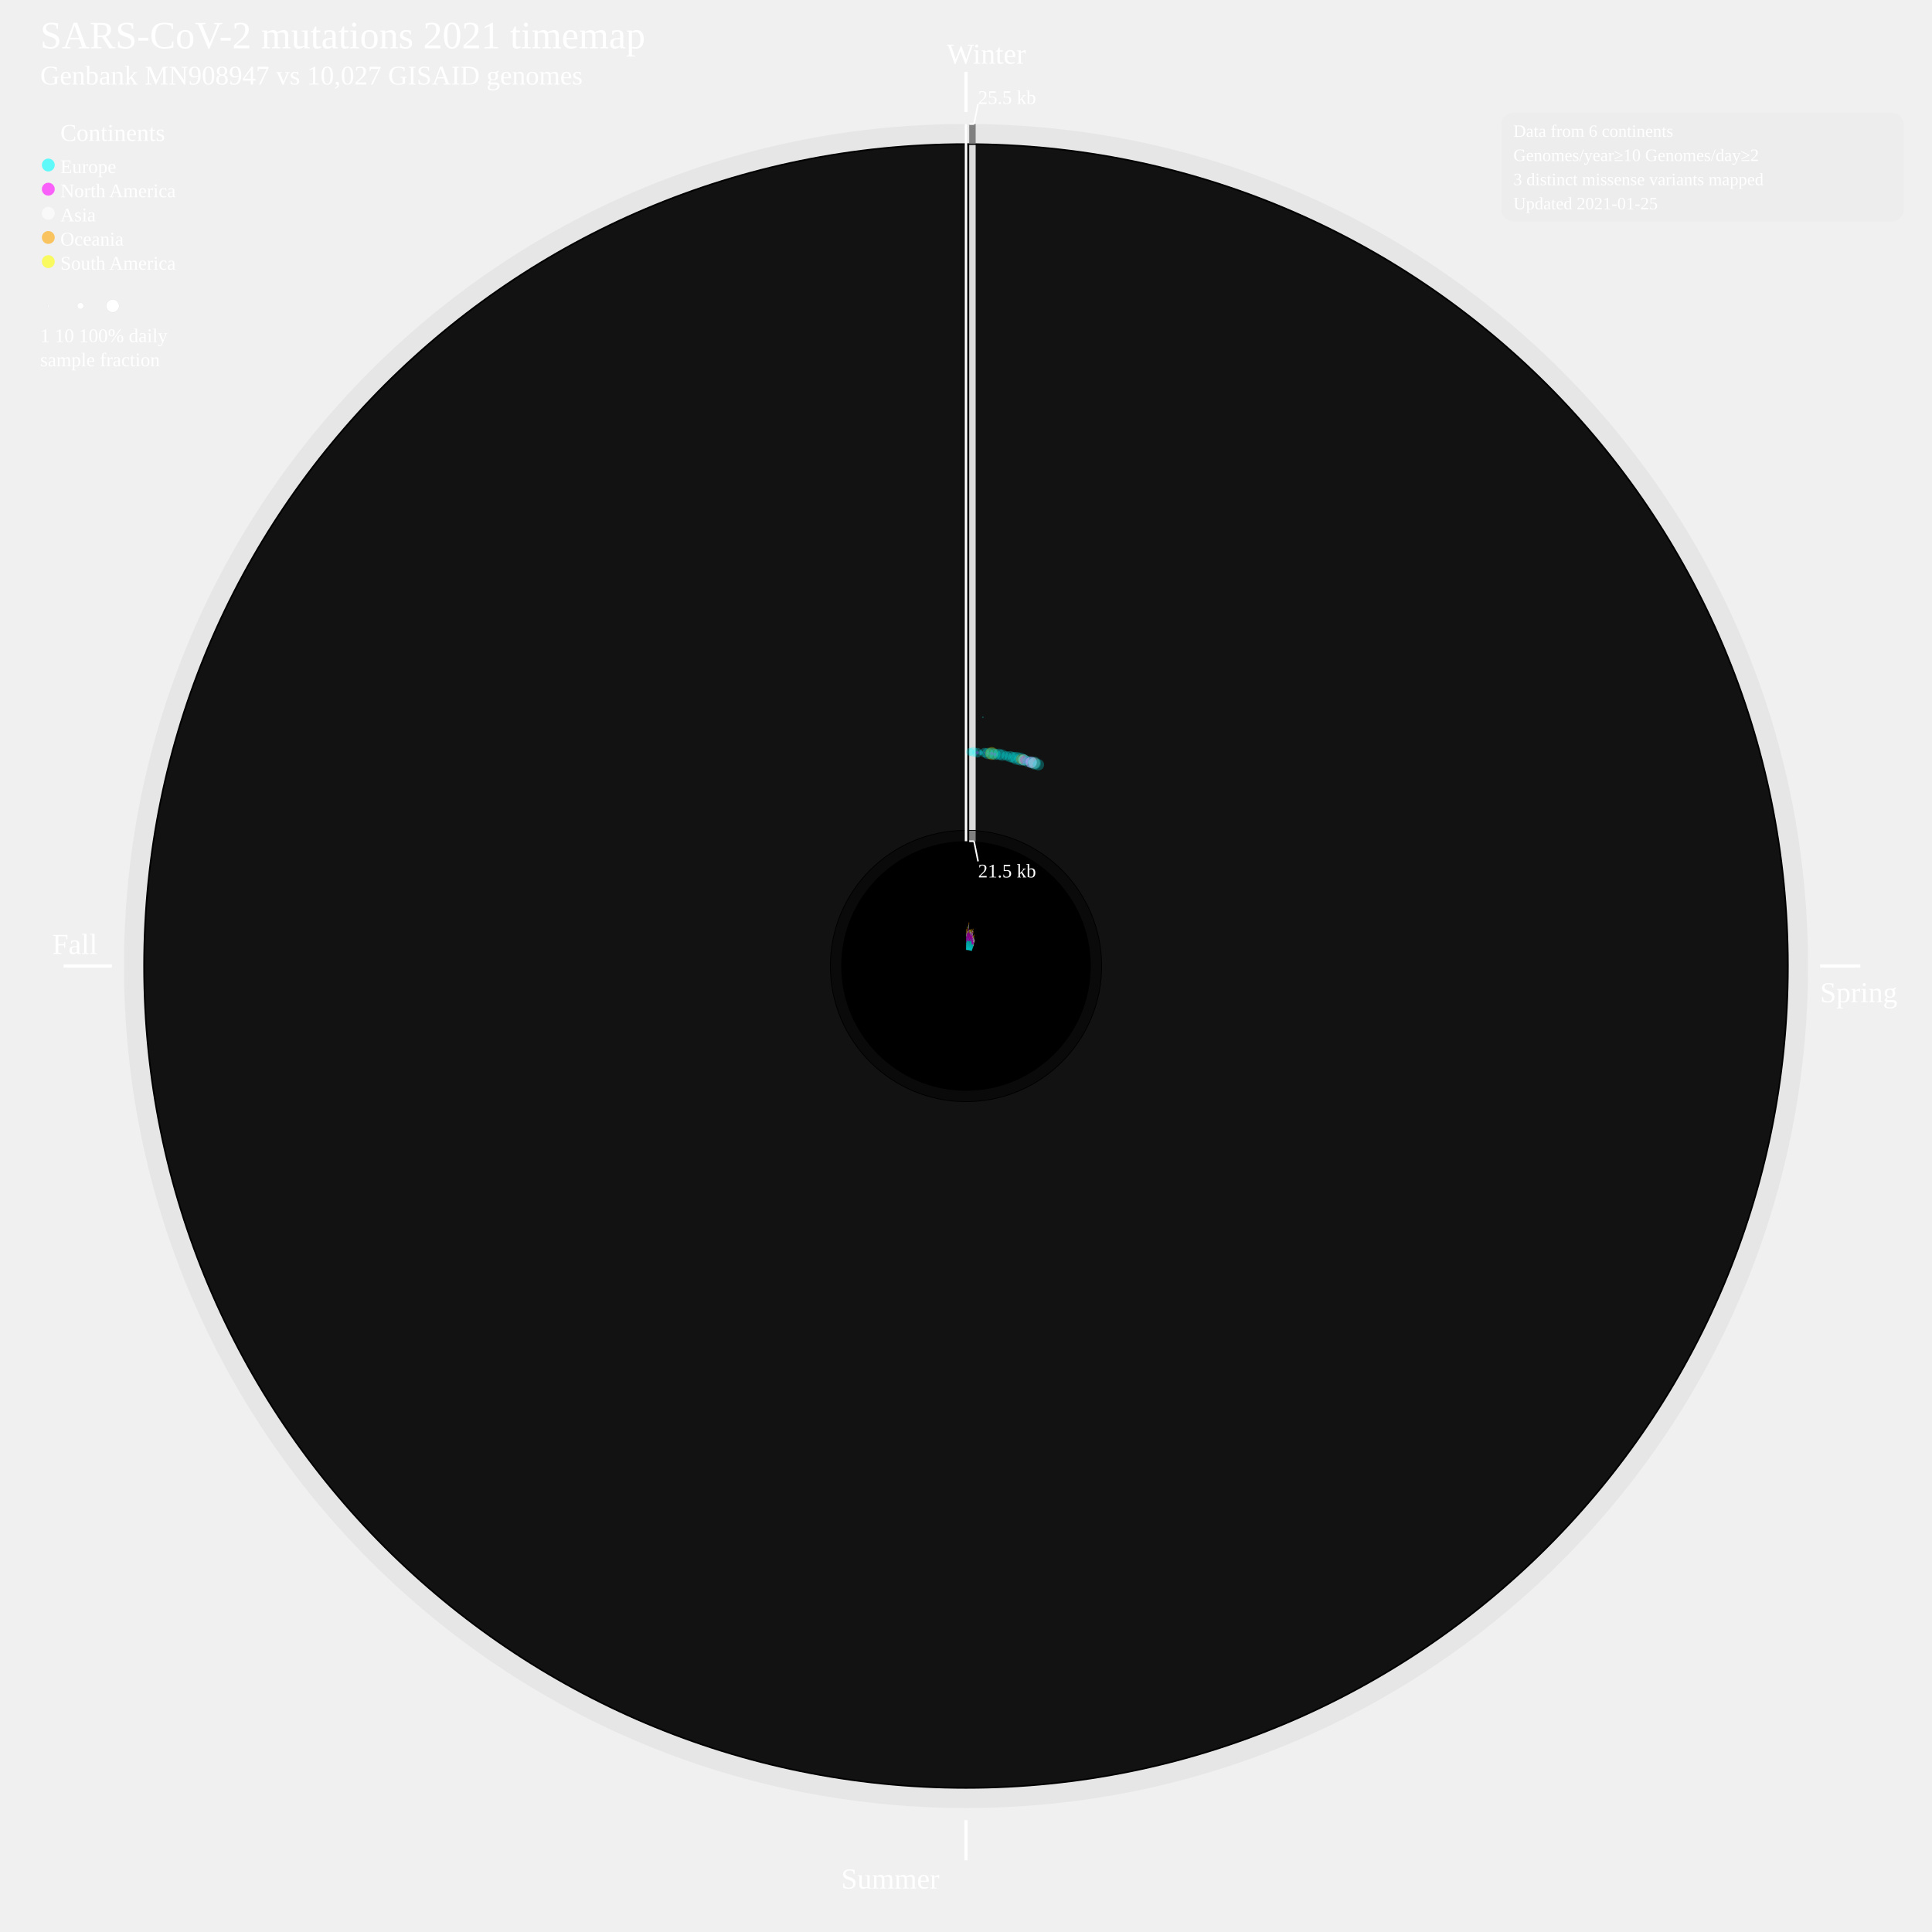
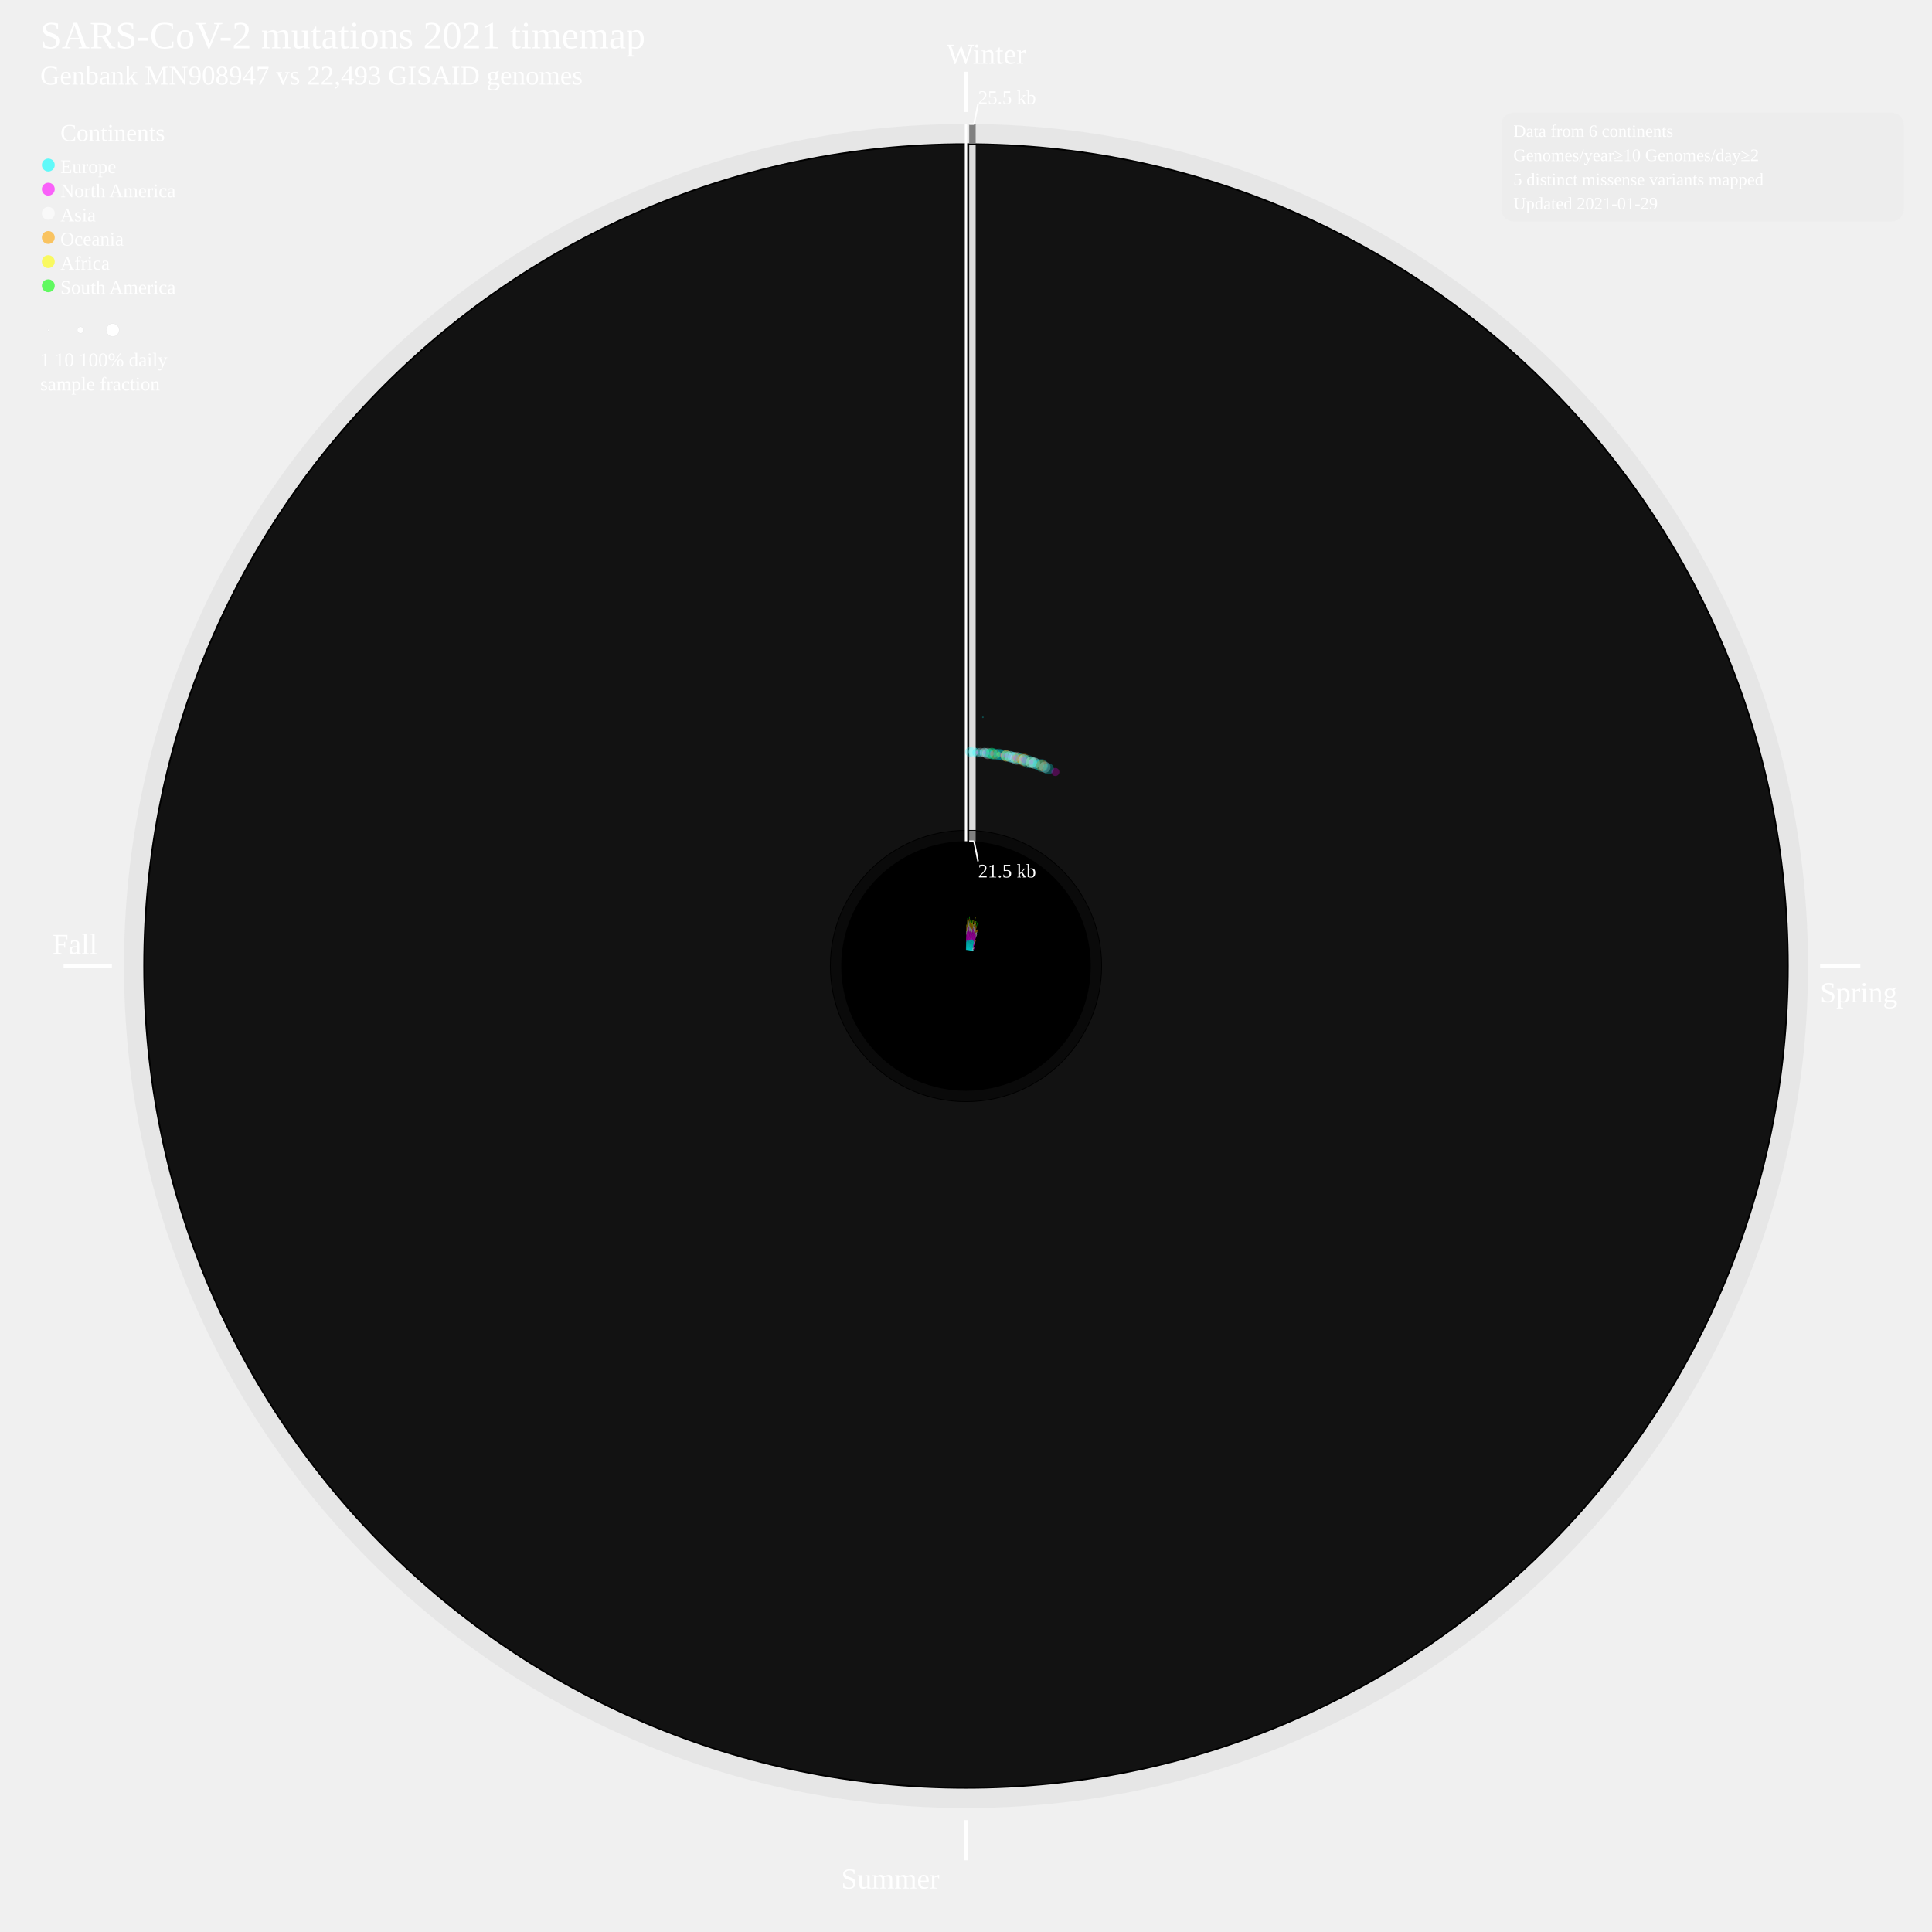
<svg xmlns="http://www.w3.org/2000/svg" width="2400" height="2400" style="background-color:black">
  <defs>
    <style type="text/css">
	.sb {
	stroke-width:0.8;
	stroke-opacity:50%;
	}
	.cv {
	stroke: none;
	fill-opacity:0.25;
	}
	</style>
  </defs>
  <circle cx="1200" cy="1200" r="1046" style="fill:grey;stroke:black;stroke-width:0;fill-opacity:0.085;" />
  <circle cx="1200" cy="1200" r="1022" style="fill:black;stroke:black;stroke-width:0;fill-opacity:1;" />
  <circle cx="1200" cy="1200" r="1020" style="fill:gainsboro;stroke:black;stroke-width:0;fill-opacity:0.085;" />
  <circle cx="1200" cy="1200" r="169" style="fill:black;stroke:black;stroke-width:0;fill-opacity:1;" />
  <circle cx="1200" cy="1200" r="168" style="fill:grey;stroke:black;stroke-width:0;fill-opacity:0.085;" />
  <circle cx="1200" cy="1200" r="155" style="fill:black;stroke:black;stroke-width:0;fill-opacity:1;" />
  <text font-size="4.0em" x="50" y="60" fill="white">SARS-CoV-2 mutations 2021 timemap</text>
-   <text font-size="2.8em" x="50" y="105" fill="white">Genbank MN908947 vs 10,027 GISAID genomes</text>
+   <text font-size="2.8em" x="50" y="105" fill="white">Genbank MN908947 vs 22,493 GISAID genomes</text>
  <line x1="1200" y1="89.131" x2="1200" y2="139.131" style="stroke:white;stroke-width:4" />
  <text font-size="3.0em" x="1176" y="79.131" fill="white">Winter</text>
  <line x1="2261" y1="1200" x2="2311" y2="1200" style="stroke:white;stroke-width:4" />
  <text font-size="3.0em" x="2261" y="1245" fill="white">Spring</text>
  <line x1="1200" y1="2261" x2="1200" y2="2311" style="stroke:white;stroke-width:4" />
  <text font-size="3.0em" x="1045" y="2346" fill="white">Summer</text>
  <line x1="139" y1="1200" x2="79" y2="1200" style="stroke:white;stroke-width:4" />
  <text font-size="3.0em" x="65" y="1185" fill="white">Fall</text>
  <g>
    <line x1="1208" y1="1045" x2="1208" y2="1032" style="stroke:grey;stroke-width:8" />
  </g>
  <g>
    <line x1="1208" y1="1031" x2="1208" y2="180" style="stroke:gainsboro;stroke-width:8" />
  </g>
  <g>
    <line x1="1208" y1="178" x2="1208" y2="154" style="stroke:grey;stroke-width:8" />
  </g>
  <line x1="1200" y1="154.131" x2="1200" y2="1045" style="stroke:white;stroke-width:3" />
  <line x1="1204" y1="154.131" x2="1210" y2="154.131" style="stroke:white;stroke-width:2" />
  <line x1="1210" y1="154.131" x2="1215" y2="129.131" style="stroke:white;stroke-width:2" />
  <line x1="1204" y1="1045" x2="1210" y2="1045" style="stroke:white;stroke-width:2" />
  <line x1="1210" y1="1045" x2="1215" y2="1070" style="stroke:white;stroke-width:2" />
  <text font-size="2.0em" x="1215" y="129.131" fill="white">25.5 kb</text>
  <text font-size="2.0em" x="1215" y="1090" fill="white">21.5 kb</text>
  <text font-size="2.5em" x="75" y="175" fill="white">Continents</text>
  <circle cx="60" cy="205" r="8" style="fill:cyan;stroke:black;stroke-width:0;fill-opacity:0.6;" />
  <text font-size="2.0em" x="75" y="215" fill="white">Europe</text>
  <circle cx="60" cy="235" r="8" style="fill:fuchsia;stroke:black;stroke-width:0;fill-opacity:0.6;" />
  <text font-size="2.0em" x="75" y="245" fill="white">North America</text>
  <circle cx="60" cy="265" r="8" style="fill:white;stroke:black;stroke-width:0;fill-opacity:0.6;" />
  <text font-size="2.0em" x="75" y="275" fill="white">Asia</text>
  <circle cx="60" cy="295" r="8" style="fill:orange;stroke:black;stroke-width:0;fill-opacity:0.6;" />
  <text font-size="2.0em" x="75" y="305" fill="white">Oceania</text>
  <circle cx="60" cy="325" r="8" style="fill:yellow;stroke:black;stroke-width:0;fill-opacity:0.6;" />
-   <text font-size="2.0em" x="75" y="335" fill="white">South America</text>
-   <circle cx="60" cy="380" r="1" style="fill:white;stroke:lightgrey;stroke-width:0.2;" />
-   <circle cx="100" cy="380" r="4" style="fill:white;stroke:lightgrey;stroke-width:0.2;" />
-   <circle cx="140" cy="380" r="8" style="fill:white;stroke:lightgrey;stroke-width:0.2;" />
-   <text font-size="2.0em" x="50" y="425" fill="white">1      10        100% daily</text>
-   <text font-size="2.0em" x="50" y="455" fill="white">sample fraction</text>
-   <g>
-     <line x1="1200.3" y1="1180.0" x2="1200.5" y2="1170.6" style="stroke:cyan;" class="sb" />
-   </g>
-   <g>
-     <line x1="1200.5" y1="1170.6" x2="1200.6" y2="1163.3" style="stroke:fuchsia;" class="sb" />
-   </g>
-   <g>
-     <line x1="1200.6" y1="1163.3" x2="1200.7" y2="1159.0" style="stroke:white;" class="sb" />
-   </g>
-   <g>
-     <line x1="1200.7" y1="1159.0" x2="1200.8" y2="1154.1" style="stroke:orange;" class="sb" />
-   </g>
-   <g>
-     <circle cx="1205" cy="934" r="5" style="fill:cyan;" class="cv" />
-   </g>
-   <g>
-     <line x1="1200.7" y1="1180.0" x2="1201.1" y2="1168.6" style="stroke:cyan;" class="sb" />
-   </g>
-   <g>
-     <line x1="1201.1" y1="1168.6" x2="1201.4" y2="1159.2" style="stroke:fuchsia;" class="sb" />
-   </g>
-   <g>
-     <line x1="1201.4" y1="1159.2" x2="1201.5" y2="1156.5" style="stroke:white;" class="sb" />
-   </g>
-   <g>
-     <line x1="1201.5" y1="1156.5" x2="1201.6" y2="1153.0" style="stroke:orange;" class="sb" />
-   </g>
-   <g>
-     <line x1="1201.6" y1="1153.0" x2="1201.7" y2="1150.9" style="stroke:yellow;" class="sb" />
+   <text font-size="2.0em" x="75" y="335" fill="white">Africa</text>
+   <circle cx="60" cy="355" r="8" style="fill:lime;stroke:black;stroke-width:0;fill-opacity:0.6;" />
+   <text font-size="2.0em" x="75" y="365" fill="white">South America</text>
+   <circle cx="60" cy="410" r="1" style="fill:white;stroke:lightgrey;stroke-width:0.2;" />
+   <circle cx="100" cy="410" r="4" style="fill:white;stroke:lightgrey;stroke-width:0.2;" />
+   <circle cx="140" cy="410" r="8" style="fill:white;stroke:lightgrey;stroke-width:0.2;" />
+   <text font-size="2.0em" x="50" y="455" fill="white">1      10        100% daily</text>
+   <text font-size="2.0em" x="50" y="485" fill="white">sample fraction</text>
+   <g>
+     <line x1="1200.3" y1="1180.0" x2="1200.5" y2="1169.7" style="stroke:cyan;" class="sb" />
+   </g>
+   <g>
+     <line x1="1200.5" y1="1169.7" x2="1200.7" y2="1161.1" style="stroke:fuchsia;" class="sb" />
+   </g>
+   <g>
+     <line x1="1200.7" y1="1161.1" x2="1200.7" y2="1156.6" style="stroke:white;" class="sb" />
+   </g>
+   <g>
+     <line x1="1200.7" y1="1156.6" x2="1200.8" y2="1151.8" style="stroke:orange;" class="sb" />
+   </g>
+   <g>
+     <line x1="1200.8" y1="1151.8" x2="1200.9" y2="1148.6" style="stroke:yellow;" class="sb" />
+   </g>
+   <g>
+     <circle cx="1205" cy="934" r="6" style="fill:cyan;" class="cv" />
+   </g>
+   <g>
+     <line x1="1200.7" y1="1180.0" x2="1201.1" y2="1167.9" style="stroke:cyan;" class="sb" />
+   </g>
+   <g>
+     <line x1="1201.1" y1="1167.9" x2="1201.5" y2="1157.2" style="stroke:fuchsia;" class="sb" />
+   </g>
+   <g>
+     <line x1="1201.5" y1="1157.2" x2="1201.6" y2="1152.2" style="stroke:white;" class="sb" />
+   </g>
+   <g>
+     <line x1="1201.6" y1="1152.2" x2="1201.8" y2="1148.4" style="stroke:orange;" class="sb" />
+   </g>
+   <g>
+     <line x1="1201.8" y1="1148.4" x2="1202.0" y2="1143.1" style="stroke:yellow;" class="sb" />
+   </g>
+   <g>
+     <line x1="1202.0" y1="1143.1" x2="1202.1" y2="1140.4" style="stroke:lime;" class="sb" />
  </g>
  <g>
    <circle cx="1209" cy="934" r="6" style="fill:cyan;" class="cv" />
  </g>
  <g>
-     <line x1="1201.0" y1="1180.0" x2="1201.6" y2="1168.8" style="stroke:cyan;" class="sb" />
-   </g>
-   <g>
-     <line x1="1201.6" y1="1168.8" x2="1202.1" y2="1159.9" style="stroke:fuchsia;" class="sb" />
-   </g>
-   <g>
-     <line x1="1202.1" y1="1159.9" x2="1202.2" y2="1156.7" style="stroke:orange;" class="sb" />
+     <circle cx="1209" cy="934" r="6" style="fill:white;" class="cv" />
+   </g>
+   <g>
+     <line x1="1201.0" y1="1180.0" x2="1201.7" y2="1168.0" style="stroke:cyan;" class="sb" />
+   </g>
+   <g>
+     <line x1="1201.7" y1="1168.0" x2="1202.2" y2="1158.0" style="stroke:fuchsia;" class="sb" />
+   </g>
+   <g>
+     <line x1="1202.2" y1="1158.0" x2="1202.4" y2="1153.4" style="stroke:white;" class="sb" />
+   </g>
+   <g>
+     <line x1="1202.4" y1="1153.4" x2="1202.6" y2="1150.2" style="stroke:orange;" class="sb" />
+   </g>
+   <g>
+     <line x1="1202.6" y1="1150.2" x2="1202.9" y2="1143.5" style="stroke:yellow;" class="sb" />
  </g>
  <g>
    <circle cx="1214" cy="935" r="6" style="fill:cyan;" class="cv" />
  </g>
  <g>
    <circle cx="1214" cy="935" r="2" style="fill:fuchsia;" class="cv" />
  </g>
  <g>
-     <line x1="1201.4" y1="1180.0" x2="1202.4" y2="1164.7" style="stroke:cyan;" class="sb" />
-   </g>
-   <g>
-     <line x1="1202.4" y1="1164.7" x2="1203.2" y2="1153.6" style="stroke:fuchsia;" class="sb" />
-   </g>
-   <g>
-     <line x1="1203.2" y1="1153.6" x2="1203.5" y2="1148.6" style="stroke:white;" class="sb" />
-   </g>
-   <g>
-     <line x1="1203.5" y1="1148.6" x2="1203.7" y2="1145.9" style="stroke:orange;" class="sb" />
+     <line x1="1201.4" y1="1180.0" x2="1202.5" y2="1164.4" style="stroke:cyan;" class="sb" />
+   </g>
+   <g>
+     <line x1="1202.5" y1="1164.4" x2="1203.3" y2="1152.2" style="stroke:fuchsia;" class="sb" />
+   </g>
+   <g>
+     <line x1="1203.3" y1="1152.2" x2="1203.8" y2="1144.6" style="stroke:white;" class="sb" />
+   </g>
+   <g>
+     <line x1="1203.8" y1="1144.6" x2="1204.1" y2="1141.1" style="stroke:orange;" class="sb" />
+   </g>
+   <g>
+     <line x1="1204.1" y1="1141.1" x2="1204.3" y2="1138.4" style="stroke:lime;" class="sb" />
  </g>
  <g>
    <circle cx="1212" cy="1028" r="0" style="fill:cyan;" class="cv" />
  </g>
  <g>
-     <circle cx="1218" cy="935" r="3" style="fill:cyan;" class="cv" />
+     <circle cx="1218" cy="935" r="6" style="fill:white;" class="cv" />
+   </g>
+   <g>
+     <circle cx="1218" cy="935" r="4" style="fill:cyan;" class="cv" />
  </g>
  <g>
    <circle cx="1218" cy="935" r="1" style="fill:fuchsia;" class="cv" />
  </g>
  <g>
    <circle cx="1221" cy="891" r="1" style="fill:cyan;" class="cv" />
  </g>
  <g>
-     <line x1="1201.7" y1="1180.1" x2="1202.8" y2="1168.1" style="stroke:cyan;" class="sb" />
-   </g>
-   <g>
-     <line x1="1202.8" y1="1168.1" x2="1203.6" y2="1158.1" style="stroke:fuchsia;" class="sb" />
-   </g>
-   <g>
-     <line x1="1203.6" y1="1158.1" x2="1203.9" y2="1155.0" style="stroke:white;" class="sb" />
+     <circle cx="1263" cy="287" r="0" style="fill:cyan;" class="cv" />
+   </g>
+   <g>
+     <circle cx="1263" cy="286" r="0" style="fill:cyan;" class="cv" />
+   </g>
+   <g>
+     <line x1="1201.7" y1="1180.1" x2="1202.8" y2="1167.9" style="stroke:cyan;" class="sb" />
+   </g>
+   <g>
+     <line x1="1202.8" y1="1167.9" x2="1203.8" y2="1155.9" style="stroke:fuchsia;" class="sb" />
+   </g>
+   <g>
+     <line x1="1203.8" y1="1155.9" x2="1204.3" y2="1149.7" style="stroke:white;" class="sb" />
+   </g>
+   <g>
+     <line x1="1204.3" y1="1149.7" x2="1204.7" y2="1145.9" style="stroke:yellow;" class="sb" />
+   </g>
+   <g>
+     <line x1="1204.7" y1="1145.9" x2="1204.9" y2="1143.7" style="stroke:lime;" class="sb" />
  </g>
  <g>
    <circle cx="1223" cy="935" r="6" style="fill:cyan;" class="cv" />
  </g>
  <g>
-     <circle cx="1223" cy="935" r="1" style="fill:fuchsia;" class="cv" />
-   </g>
-   <g>
-     <line x1="1202.1" y1="1180.1" x2="1203.2" y2="1169.3" style="stroke:cyan;" class="sb" />
-   </g>
-   <g>
-     <line x1="1203.2" y1="1169.3" x2="1204.3" y2="1158.9" style="stroke:fuchsia;" class="sb" />
-   </g>
-   <g>
-     <line x1="1204.3" y1="1158.9" x2="1204.5" y2="1156.8" style="stroke:orange;" class="sb" />
-   </g>
-   <g>
-     <line x1="1204.5" y1="1156.8" x2="1204.7" y2="1154.7" style="stroke:yellow;" class="sb" />
-   </g>
-   <g>
-     <circle cx="1227" cy="936" r="7" style="fill:cyan;" class="cv" />
-   </g>
-   <g>
-     <circle cx="1227" cy="936" r="1" style="fill:fuchsia;" class="cv" />
-   </g>
-   <g>
-     <line x1="1202.4" y1="1180.1" x2="1203.7" y2="1169.3" style="stroke:cyan;" class="sb" />
-   </g>
-   <g>
-     <line x1="1203.7" y1="1169.3" x2="1204.9" y2="1159.9" style="stroke:fuchsia;" class="sb" />
-   </g>
-   <g>
-     <line x1="1204.9" y1="1159.9" x2="1205.2" y2="1157.2" style="stroke:white;" class="sb" />
-   </g>
-   <g>
-     <line x1="1205.2" y1="1157.2" x2="1205.4" y2="1155.1" style="stroke:yellow;" class="sb" />
-   </g>
-   <g>
-     <circle cx="1232" cy="936" r="8" style="fill:yellow;" class="cv" />
+     <circle cx="1223" cy="935" r="6" style="fill:white;" class="cv" />
+   </g>
+   <g>
+     <circle cx="1223" cy="935" r="2" style="fill:fuchsia;" class="cv" />
+   </g>
+   <g>
+     <line x1="1202.1" y1="1180.1" x2="1203.2" y2="1168.9" style="stroke:cyan;" class="sb" />
+   </g>
+   <g>
+     <line x1="1203.2" y1="1168.9" x2="1204.4" y2="1157.2" style="stroke:fuchsia;" class="sb" />
+   </g>
+   <g>
+     <line x1="1204.4" y1="1157.2" x2="1205.0" y2="1151.6" style="stroke:white;" class="sb" />
+   </g>
+   <g>
+     <line x1="1205.0" y1="1151.6" x2="1205.5" y2="1147.1" style="stroke:orange;" class="sb" />
+   </g>
+   <g>
+     <line x1="1205.5" y1="1147.1" x2="1205.9" y2="1143.1" style="stroke:yellow;" class="sb" />
+   </g>
+   <g>
+     <line x1="1205.9" y1="1143.1" x2="1206.2" y2="1140.4" style="stroke:lime;" class="sb" />
+   </g>
+   <g>
+     <circle cx="1227" cy="936" r="7" style="fill:white;" class="cv" />
+   </g>
+   <g>
+     <circle cx="1227" cy="936" r="6" style="fill:cyan;" class="cv" />
+   </g>
+   <g>
+     <circle cx="1227" cy="936" r="2" style="fill:fuchsia;" class="cv" />
+   </g>
+   <g>
+     <line x1="1202.4" y1="1180.1" x2="1204.0" y2="1167.3" style="stroke:cyan;" class="sb" />
+   </g>
+   <g>
+     <line x1="1204.0" y1="1167.3" x2="1205.3" y2="1156.4" style="stroke:fuchsia;" class="sb" />
+   </g>
+   <g>
+     <line x1="1205.3" y1="1156.4" x2="1205.7" y2="1152.7" style="stroke:white;" class="sb" />
+   </g>
+   <g>
+     <line x1="1205.7" y1="1152.7" x2="1206.2" y2="1148.6" style="stroke:yellow;" class="sb" />
+   </g>
+   <g>
+     <line x1="1206.2" y1="1148.6" x2="1206.5" y2="1145.9" style="stroke:lime;" class="sb" />
+   </g>
+   <g>
+     <circle cx="1232" cy="936" r="7" style="fill:lime;" class="cv" />
  </g>
  <g>
    <circle cx="1232" cy="936" r="7" style="fill:cyan;" class="cv" />
  </g>
  <g>
-     <circle cx="1232" cy="936" r="2" style="fill:fuchsia;" class="cv" />
-   </g>
-   <g>
-     <line x1="1202.7" y1="1180.2" x2="1204.3" y2="1168.7" style="stroke:cyan;" class="sb" />
-   </g>
-   <g>
-     <line x1="1204.3" y1="1168.7" x2="1205.7" y2="1159.1" style="stroke:fuchsia;" class="sb" />
-   </g>
-   <g>
-     <line x1="1205.7" y1="1159.1" x2="1206.0" y2="1157.0" style="stroke:white;" class="sb" />
-   </g>
-   <g>
-     <line x1="1206.0" y1="1157.0" x2="1206.3" y2="1154.3" style="stroke:orange;" class="sb" />
+     <circle cx="1232" cy="936" r="3" style="fill:fuchsia;" class="cv" />
+   </g>
+   <g>
+     <line x1="1202.7" y1="1180.2" x2="1204.4" y2="1168.1" style="stroke:cyan;" class="sb" />
+   </g>
+   <g>
+     <line x1="1204.4" y1="1168.1" x2="1205.9" y2="1157.2" style="stroke:fuchsia;" class="sb" />
+   </g>
+   <g>
+     <line x1="1205.9" y1="1157.2" x2="1206.5" y2="1152.9" style="stroke:white;" class="sb" />
+   </g>
+   <g>
+     <line x1="1206.5" y1="1152.9" x2="1207.1" y2="1148.7" style="stroke:orange;" class="sb" />
+   </g>
+   <g>
+     <line x1="1207.1" y1="1148.7" x2="1207.4" y2="1146.6" style="stroke:yellow;" class="sb" />
+   </g>
+   <g>
+     <line x1="1207.4" y1="1146.6" x2="1207.8" y2="1143.4" style="stroke:lime;" class="sb" />
  </g>
  <g>
    <circle cx="1236" cy="937" r="7" style="fill:cyan;" class="cv" />
  </g>
  <g>
-     <circle cx="1236" cy="937" r="2" style="fill:fuchsia;" class="cv" />
-   </g>
-   <g>
-     <line x1="1203.1" y1="1180.2" x2="1204.9" y2="1168.7" style="stroke:cyan;" class="sb" />
-   </g>
-   <g>
-     <line x1="1204.9" y1="1168.7" x2="1206.1" y2="1161.2" style="stroke:fuchsia;" class="sb" />
-   </g>
-   <g>
-     <line x1="1206.1" y1="1161.2" x2="1206.6" y2="1157.5" style="stroke:white;" class="sb" />
-   </g>
-   <g>
-     <line x1="1206.6" y1="1157.5" x2="1207.1" y2="1154.4" style="stroke:orange;" class="sb" />
+     <circle cx="1236" cy="937" r="6" style="fill:orange;" class="cv" />
+   </g>
+   <g>
+     <circle cx="1236" cy="937" r="1" style="fill:fuchsia;" class="cv" />
+   </g>
+   <g>
+     <line x1="1203.1" y1="1180.2" x2="1205.1" y2="1167.5" style="stroke:cyan;" class="sb" />
+   </g>
+   <g>
+     <line x1="1205.1" y1="1167.5" x2="1206.7" y2="1157.4" style="stroke:fuchsia;" class="sb" />
+   </g>
+   <g>
+     <line x1="1206.7" y1="1157.4" x2="1207.2" y2="1153.7" style="stroke:white;" class="sb" />
+   </g>
+   <g>
+     <line x1="1207.2" y1="1153.7" x2="1207.8" y2="1150.2" style="stroke:orange;" class="sb" />
+   </g>
+   <g>
+     <line x1="1207.8" y1="1150.2" x2="1208.9" y2="1142.8" style="stroke:yellow;" class="sb" />
  </g>
  <g>
    <circle cx="1241" cy="937" r="7" style="fill:cyan;" class="cv" />
  </g>
  <g>
-     <line x1="1203.4" y1="1180.3" x2="1205.4" y2="1169.0" style="stroke:cyan;" class="sb" />
-   </g>
-   <g>
-     <line x1="1205.4" y1="1169.0" x2="1206.5" y2="1162.6" style="stroke:fuchsia;" class="sb" />
-   </g>
-   <g>
-     <line x1="1206.5" y1="1162.6" x2="1207.0" y2="1159.5" style="stroke:white;" class="sb" />
-   </g>
-   <g>
-     <line x1="1207.0" y1="1159.5" x2="1207.6" y2="1156.4" style="stroke:orange;" class="sb" />
+     <circle cx="1241" cy="937" r="3" style="fill:yellow;" class="cv" />
+   </g>
+   <g>
+     <line x1="1203.4" y1="1180.3" x2="1205.6" y2="1167.5" style="stroke:cyan;" class="sb" />
+   </g>
+   <g>
+     <line x1="1205.6" y1="1167.5" x2="1207.3" y2="1158.2" style="stroke:fuchsia;" class="sb" />
+   </g>
+   <g>
+     <line x1="1207.3" y1="1158.2" x2="1207.8" y2="1155.1" style="stroke:white;" class="sb" />
+   </g>
+   <g>
+     <line x1="1207.8" y1="1155.1" x2="1208.5" y2="1151.3" style="stroke:orange;" class="sb" />
+   </g>
+   <g>
+     <line x1="1208.5" y1="1151.3" x2="1209.0" y2="1148.2" style="stroke:yellow;" class="sb" />
  </g>
  <g>
    <circle cx="1245" cy="938" r="7" style="fill:cyan;" class="cv" />
  </g>
  <g>
-     <line x1="1203.8" y1="1180.4" x2="1206.5" y2="1166.2" style="stroke:cyan;" class="sb" />
-   </g>
-   <g>
-     <line x1="1206.5" y1="1166.2" x2="1208.1" y2="1157.8" style="stroke:fuchsia;" class="sb" />
-   </g>
-   <g>
-     <line x1="1208.1" y1="1157.8" x2="1208.5" y2="1155.7" style="stroke:white;" class="sb" />
-   </g>
-   <g>
-     <line x1="1208.5" y1="1155.7" x2="1208.9" y2="1153.6" style="stroke:orange;" class="sb" />
+     <circle cx="1245" cy="938" r="3" style="fill:fuchsia;" class="cv" />
+   </g>
+   <g>
+     <line x1="1203.8" y1="1180.4" x2="1206.8" y2="1164.7" style="stroke:cyan;" class="sb" />
+   </g>
+   <g>
+     <line x1="1206.8" y1="1164.7" x2="1208.9" y2="1153.4" style="stroke:fuchsia;" class="sb" />
+   </g>
+   <g>
+     <line x1="1208.9" y1="1153.4" x2="1210.0" y2="1148.1" style="stroke:white;" class="sb" />
+   </g>
+   <g>
+     <line x1="1210.0" y1="1148.1" x2="1210.4" y2="1146.0" style="stroke:orange;" class="sb" />
+   </g>
+   <g>
+     <line x1="1210.4" y1="1146.0" x2="1211.7" y2="1139.2" style="stroke:yellow;" class="sb" />
  </g>
  <g>
    <circle cx="1233" cy="1030" r="0" style="fill:cyan;" class="cv" />
  </g>
  <g>
+     <circle cx="1250" cy="939" r="7" style="fill:white;" class="cv" />
+   </g>
+   <g>
+     <circle cx="1250" cy="939" r="7" style="fill:yellow;" class="cv" />
+   </g>
+   <g>
    <circle cx="1250" cy="939" r="6" style="fill:cyan;" class="cv" />
  </g>
  <g>
+     <circle cx="1250" cy="939" r="3" style="fill:fuchsia;" class="cv" />
+   </g>
+   <g>
    <circle cx="1258" cy="896" r="0" style="fill:cyan;" class="cv" />
  </g>
  <g>
-     <line x1="1204.1" y1="1180.4" x2="1206.6" y2="1168.5" style="stroke:cyan;" class="sb" />
-   </g>
-   <g>
-     <line x1="1206.6" y1="1168.5" x2="1208.0" y2="1161.6" style="stroke:fuchsia;" class="sb" />
-   </g>
-   <g>
-     <line x1="1208.0" y1="1161.6" x2="1208.6" y2="1159.0" style="stroke:white;" class="sb" />
-   </g>
-   <g>
-     <line x1="1208.6" y1="1159.0" x2="1209.0" y2="1156.9" style="stroke:orange;" class="sb" />
+     <line x1="1204.1" y1="1180.4" x2="1207.1" y2="1166.4" style="stroke:cyan;" class="sb" />
+   </g>
+   <g>
+     <line x1="1207.1" y1="1166.4" x2="1209.3" y2="1155.8" style="stroke:fuchsia;" class="sb" />
+   </g>
+   <g>
+     <line x1="1209.3" y1="1155.8" x2="1210.3" y2="1151.1" style="stroke:white;" class="sb" />
+   </g>
+   <g>
+     <line x1="1210.3" y1="1151.1" x2="1210.7" y2="1149.0" style="stroke:orange;" class="sb" />
+   </g>
+   <g>
+     <line x1="1210.7" y1="1149.0" x2="1211.7" y2="1144.4" style="stroke:yellow;" class="sb" />
+   </g>
+   <g>
+     <circle cx="1255" cy="940" r="7" style="fill:white;" class="cv" />
  </g>
  <g>
    <circle cx="1255" cy="940" r="7" style="fill:cyan;" class="cv" />
  </g>
  <g>
-     <line x1="1204.4" y1="1180.5" x2="1206.7" y2="1170.4" style="stroke:cyan;" class="sb" />
-   </g>
-   <g>
-     <line x1="1206.7" y1="1170.4" x2="1207.9" y2="1165.4" style="stroke:fuchsia;" class="sb" />
-   </g>
-   <g>
-     <line x1="1207.9" y1="1165.4" x2="1208.7" y2="1161.9" style="stroke:white;" class="sb" />
+     <circle cx="1255" cy="940" r="3" style="fill:fuchsia;" class="cv" />
+   </g>
+   <g>
+     <line x1="1204.4" y1="1180.5" x2="1207.3" y2="1167.8" style="stroke:cyan;" class="sb" />
+   </g>
+   <g>
+     <line x1="1207.3" y1="1167.8" x2="1209.5" y2="1158.3" style="stroke:fuchsia;" class="sb" />
+   </g>
+   <g>
+     <line x1="1209.5" y1="1158.3" x2="1210.6" y2="1153.3" style="stroke:white;" class="sb" />
+   </g>
+   <g>
+     <line x1="1210.6" y1="1153.3" x2="1211.3" y2="1150.2" style="stroke:orange;" class="sb" />
+   </g>
+   <g>
+     <line x1="1211.3" y1="1150.2" x2="1212.2" y2="1146.5" style="stroke:yellow;" class="sb" />
+   </g>
+   <g>
+     <line x1="1212.2" y1="1146.5" x2="1212.6" y2="1144.4" style="stroke:lime;" class="sb" />
+   </g>
+   <g>
+     <circle cx="1259" cy="941" r="7" style="fill:white;" class="cv" />
  </g>
  <g>
    <circle cx="1259" cy="941" r="7" style="fill:cyan;" class="cv" />
  </g>
  <g>
-     <line x1="1204.8" y1="1180.6" x2="1207.2" y2="1170.6" style="stroke:cyan;" class="sb" />
-   </g>
-   <g>
-     <line x1="1207.2" y1="1170.6" x2="1208.7" y2="1164.5" style="stroke:fuchsia;" class="sb" />
-   </g>
-   <g>
-     <line x1="1208.7" y1="1164.5" x2="1209.2" y2="1162.4" style="stroke:orange;" class="sb" />
-   </g>
-   <g>
-     <circle cx="1263" cy="942" r="8" style="fill:cyan;" class="cv" />
-   </g>
-   <g>
-     <line x1="1205.1" y1="1180.7" x2="1207.1" y2="1173.3" style="stroke:cyan;" class="sb" />
-   </g>
-   <g>
-     <line x1="1207.1" y1="1173.3" x2="1208.6" y2="1167.3" style="stroke:fuchsia;" class="sb" />
-   </g>
-   <g>
-     <line x1="1208.6" y1="1167.3" x2="1209.3" y2="1164.7" style="stroke:white;" class="sb" />
-   </g>
-   <g>
-     <line x1="1209.3" y1="1164.7" x2="1210.3" y2="1161.0" style="stroke:orange;" class="sb" />
-   </g>
-   <g>
-     <circle cx="1268" cy="943" r="8" style="fill:cyan;" class="cv" />
+     <circle cx="1259" cy="941" r="3" style="fill:fuchsia;" class="cv" />
+   </g>
+   <g>
+     <line x1="1204.8" y1="1180.6" x2="1208.1" y2="1167.1" style="stroke:cyan;" class="sb" />
+   </g>
+   <g>
+     <line x1="1208.1" y1="1167.1" x2="1210.5" y2="1157.2" style="stroke:fuchsia;" class="sb" />
+   </g>
+   <g>
+     <line x1="1210.5" y1="1157.2" x2="1211.5" y2="1153.1" style="stroke:white;" class="sb" />
+   </g>
+   <g>
+     <line x1="1211.5" y1="1153.1" x2="1212.4" y2="1149.7" style="stroke:orange;" class="sb" />
+   </g>
+   <g>
+     <circle cx="1263" cy="942" r="8" style="fill:white;" class="cv" />
+   </g>
+   <g>
+     <circle cx="1263" cy="942" r="7" style="fill:cyan;" class="cv" />
+   </g>
+   <g>
+     <circle cx="1263" cy="942" r="6" style="fill:orange;" class="cv" />
+   </g>
+   <g>
+     <circle cx="1263" cy="942" r="4" style="fill:fuchsia;" class="cv" />
+   </g>
+   <g>
+     <circle cx="1274" cy="899" r="0" style="fill:cyan;" class="cv" />
+   </g>
+   <g>
+     <line x1="1205.1" y1="1180.7" x2="1208.5" y2="1167.8" style="stroke:cyan;" class="sb" />
+   </g>
+   <g>
+     <line x1="1208.5" y1="1167.8" x2="1211.1" y2="1158.0" style="stroke:fuchsia;" class="sb" />
+   </g>
+   <g>
+     <line x1="1211.1" y1="1158.0" x2="1211.8" y2="1155.4" style="stroke:white;" class="sb" />
+   </g>
+   <g>
+     <line x1="1211.8" y1="1155.4" x2="1213.0" y2="1150.9" style="stroke:orange;" class="sb" />
+   </g>
+   <g>
+     <line x1="1213.0" y1="1150.9" x2="1214.2" y2="1146.0" style="stroke:lime;" class="sb" />
+   </g>
+   <g>
+     <circle cx="1268" cy="943" r="7" style="fill:cyan;" class="cv" />
  </g>
  <g>
    <circle cx="1268" cy="943" r="6" style="fill:orange;" class="cv" />
  </g>
  <g>
-     <line x1="1205.4" y1="1180.8" x2="1207.6" y2="1173.0" style="stroke:cyan;" class="sb" />
-   </g>
-   <g>
-     <line x1="1207.6" y1="1173.0" x2="1209.1" y2="1167.8" style="stroke:fuchsia;" class="sb" />
-   </g>
-   <g>
-     <line x1="1209.1" y1="1167.8" x2="1210.0" y2="1164.8" style="stroke:white;" class="sb" />
+     <circle cx="1268" cy="943" r="2" style="fill:fuchsia;" class="cv" />
+   </g>
+   <g>
+     <line x1="1205.4" y1="1180.8" x2="1208.8" y2="1168.8" style="stroke:cyan;" class="sb" />
+   </g>
+   <g>
+     <line x1="1208.8" y1="1168.8" x2="1210.8" y2="1161.8" style="stroke:fuchsia;" class="sb" />
+   </g>
+   <g>
+     <line x1="1210.8" y1="1161.8" x2="1211.6" y2="1158.8" style="stroke:white;" class="sb" />
+   </g>
+   <g>
+     <line x1="1211.6" y1="1158.8" x2="1212.6" y2="1155.4" style="stroke:orange;" class="sb" />
+   </g>
+   <g>
+     <circle cx="1272" cy="944" r="8" style="fill:orange;" class="cv" />
  </g>
  <g>
    <circle cx="1272" cy="944" r="7" style="fill:cyan;" class="cv" />
  </g>
  <g>
    <circle cx="1272" cy="944" r="7" style="fill:white;" class="cv" />
  </g>
  <g>
-     <circle cx="1272" cy="944" r="5" style="fill:fuchsia;" class="cv" />
-   </g>
-   <g>
-     <line x1="1205.8" y1="1180.9" x2="1208.1" y2="1173.2" style="stroke:cyan;" class="sb" />
-   </g>
-   <g>
-     <line x1="1208.1" y1="1173.2" x2="1209.0" y2="1170.1" style="stroke:fuchsia;" class="sb" />
-   </g>
-   <g>
-     <line x1="1209.0" y1="1170.1" x2="1210.1" y2="1166.5" style="stroke:white;" class="sb" />
-   </g>
-   <g>
-     <circle cx="1277" cy="946" r="7" style="fill:cyan;" class="cv" />
-   </g>
-   <g>
-     <line x1="1206.1" y1="1181.0" x2="1208.5" y2="1173.3" style="stroke:cyan;" class="sb" />
-   </g>
-   <g>
-     <line x1="1208.5" y1="1173.3" x2="1209.5" y2="1170.3" style="stroke:fuchsia;" class="sb" />
-   </g>
-   <g>
-     <line x1="1209.5" y1="1170.3" x2="1210.5" y2="1167.3" style="stroke:white;" class="sb" />
+     <circle cx="1272" cy="944" r="4" style="fill:fuchsia;" class="cv" />
+   </g>
+   <g>
+     <line x1="1205.8" y1="1180.9" x2="1209.4" y2="1168.7" style="stroke:cyan;" class="sb" />
+   </g>
+   <g>
+     <line x1="1209.4" y1="1168.7" x2="1211.4" y2="1162.2" style="stroke:fuchsia;" class="sb" />
+   </g>
+   <g>
+     <line x1="1211.4" y1="1162.2" x2="1212.6" y2="1158.3" style="stroke:white;" class="sb" />
+   </g>
+   <g>
+     <line x1="1212.6" y1="1158.3" x2="1213.3" y2="1155.7" style="stroke:orange;" class="sb" />
+   </g>
+   <g>
+     <circle cx="1277" cy="946" r="8" style="fill:cyan;" class="cv" />
+   </g>
+   <g>
+     <line x1="1206.1" y1="1181.0" x2="1210.0" y2="1168.7" style="stroke:cyan;" class="sb" />
+   </g>
+   <g>
+     <line x1="1210.0" y1="1168.7" x2="1212.6" y2="1160.6" style="stroke:fuchsia;" class="sb" />
+   </g>
+   <g>
+     <line x1="1212.6" y1="1160.6" x2="1213.6" y2="1157.6" style="stroke:white;" class="sb" />
+   </g>
+   <g>
+     <line x1="1213.6" y1="1157.6" x2="1214.5" y2="1154.6" style="stroke:orange;" class="sb" />
+   </g>
+   <g>
+     <circle cx="1281" cy="947" r="7" style="fill:orange;" class="cv" />
+   </g>
+   <g>
+     <circle cx="1281" cy="947" r="7" style="fill:white;" class="cv" />
  </g>
  <g>
    <circle cx="1281" cy="947" r="7" style="fill:cyan;" class="cv" />
  </g>
  <g>
-     <circle cx="1281" cy="947" r="7" style="fill:fuchsia;" class="cv" />
-   </g>
-   <g>
-     <circle cx="1281" cy="947" r="7" style="fill:white;" class="cv" />
-   </g>
-   <g>
-     <line x1="1206.4" y1="1181.1" x2="1209.3" y2="1172.5" style="stroke:cyan;" class="sb" />
-   </g>
-   <g>
-     <line x1="1209.3" y1="1172.5" x2="1210.7" y2="1168.4" style="stroke:white;" class="sb" />
-   </g>
-   <g>
-     <circle cx="1285" cy="948" r="8" style="fill:cyan;" class="cv" />
+     <circle cx="1281" cy="947" r="3" style="fill:fuchsia;" class="cv" />
+   </g>
+   <g>
+     <circle cx="1294" cy="905" r="0" style="fill:cyan;" class="cv" />
+   </g>
+   <g>
+     <line x1="1206.4" y1="1181.1" x2="1209.7" y2="1171.5" style="stroke:cyan;" class="sb" />
+   </g>
+   <g>
+     <line x1="1209.7" y1="1171.5" x2="1212.0" y2="1164.6" style="stroke:fuchsia;" class="sb" />
+   </g>
+   <g>
+     <line x1="1212.0" y1="1164.6" x2="1213.4" y2="1160.5" style="stroke:white;" class="sb" />
+   </g>
+   <g>
+     <circle cx="1285" cy="948" r="7" style="fill:cyan;" class="cv" />
  </g>
  <g>
    <circle cx="1285" cy="948" r="7" style="fill:white;" class="cv" />
  </g>
  <g>
-     <line x1="1206.8" y1="1181.2" x2="1208.9" y2="1175.3" style="stroke:cyan;" class="sb" />
-   </g>
-   <g>
-     <line x1="1208.9" y1="1175.3" x2="1209.6" y2="1173.2" style="stroke:white;" class="sb" />
+     <line x1="1206.8" y1="1181.2" x2="1209.1" y2="1174.7" style="stroke:cyan;" class="sb" />
+   </g>
+   <g>
+     <line x1="1209.1" y1="1174.7" x2="1210.2" y2="1171.4" style="stroke:fuchsia;" class="sb" />
+   </g>
+   <g>
+     <line x1="1210.2" y1="1171.4" x2="1211.2" y2="1168.9" style="stroke:white;" class="sb" />
  </g>
  <g>
    <circle cx="1290" cy="950" r="7" style="fill:cyan;" class="cv" />
+   </g>
+   <g>
+     <line x1="1207.1" y1="1181.3" x2="1208.6" y2="1177.3" style="stroke:cyan;" class="sb" />
+   </g>
+   <g>
+     <line x1="1208.6" y1="1177.3" x2="1210.2" y2="1173.1" style="stroke:fuchsia;" class="sb" />
+   </g>
+   <g>
+     <line x1="1210.2" y1="1173.1" x2="1211.3" y2="1170.1" style="stroke:white;" class="sb" />
+   </g>
+   <g>
+     <line x1="1211.3" y1="1170.1" x2="1212.3" y2="1167.6" style="stroke:orange;" class="sb" />
+   </g>
+   <g>
+     <circle cx="1294" cy="951" r="8" style="fill:cyan;" class="cv" />
+   </g>
+   <g>
+     <circle cx="1294" cy="951" r="7" style="fill:orange;" class="cv" />
+   </g>
+   <g>
+     <line x1="1207.4" y1="1181.4" x2="1208.9" y2="1177.6" style="stroke:white;" class="sb" />
+   </g>
+   <g>
+     <circle cx="1298" cy="953" r="7" style="fill:white;" class="cv" />
+   </g>
+   <g>
+     <line x1="1207.7" y1="1181.5" x2="1208.8" y2="1179.0" style="stroke:cyan;" class="sb" />
+   </g>
+   <g>
+     <line x1="1208.8" y1="1179.0" x2="1210.0" y2="1176.1" style="stroke:white;" class="sb" />
+   </g>
+   <g>
+     <circle cx="1302" cy="955" r="7" style="fill:cyan;" class="cv" />
+   </g>
+   <g>
+     <line x1="1208.0" y1="1181.7" x2="1208.9" y2="1179.7" style="stroke:white;" class="sb" />
+   </g>
+   <g>
+     <line x1="1208.3" y1="1181.8" x2="1209.2" y2="1179.9" style="stroke:cyan;" class="sb" />
+   </g>
+   <g>
+     <line x1="1209.2" y1="1179.9" x2="1211.2" y2="1175.6" style="stroke:fuchsia;" class="sb" />
+   </g>
+   <g>
+     <circle cx="1311" cy="959" r="5" style="fill:fuchsia;" class="cv" />
  </g>
  <rect x="1865" y="140" width="500" height="135" rx="15" style="fill:gainsboro;stroke-width:0;fill-opacity:0.15;" />
  <text font-size="1.8em" x="1880" y="170" fill="white">Data from 6 continents</text>
  <text font-size="1.8em" x="1880" y="200" fill="white">Genomes/year≥10  Genomes/day≥2</text>
-   <text font-size="1.8em" x="1880" y="230" fill="white">3 distinct missense variants mapped</text>
-   <text font-size="1.8em" x="1880" y="260" fill="white">Updated 2021-01-25</text>
+   <text font-size="1.8em" x="1880" y="230" fill="white">5 distinct missense variants mapped</text>
+   <text font-size="1.8em" x="1880" y="260" fill="white">Updated 2021-01-29</text>
</svg>
